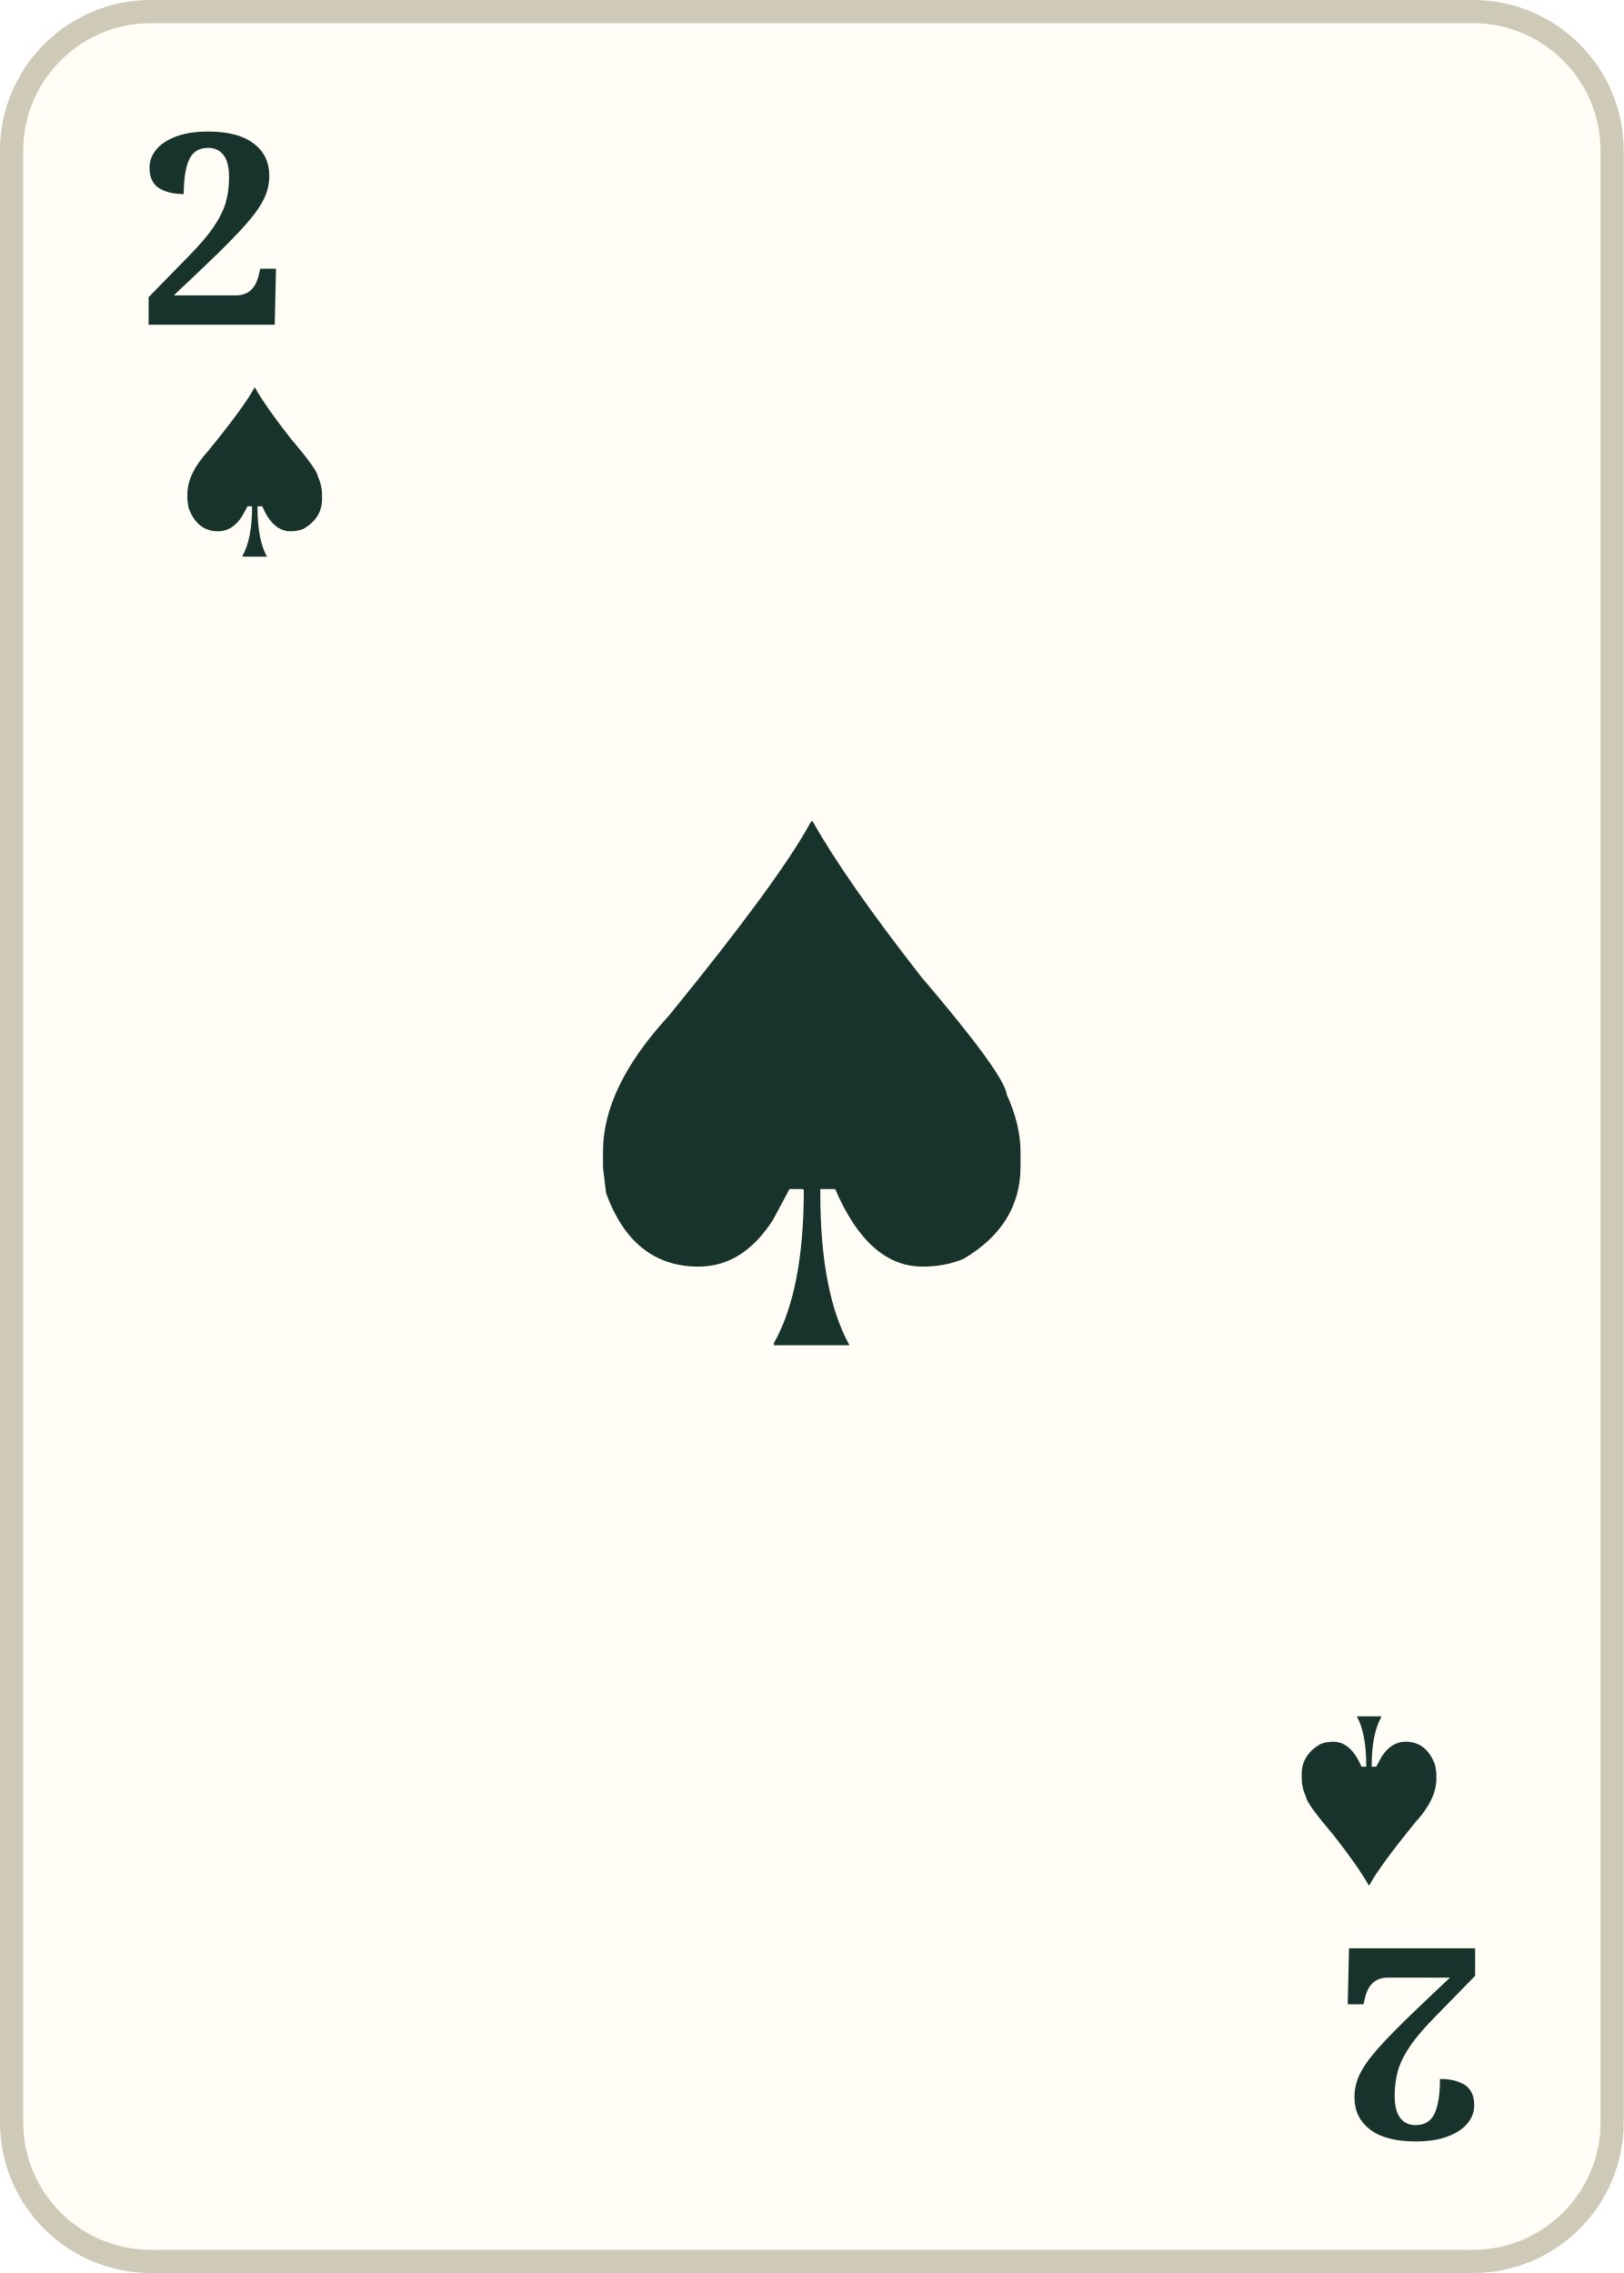
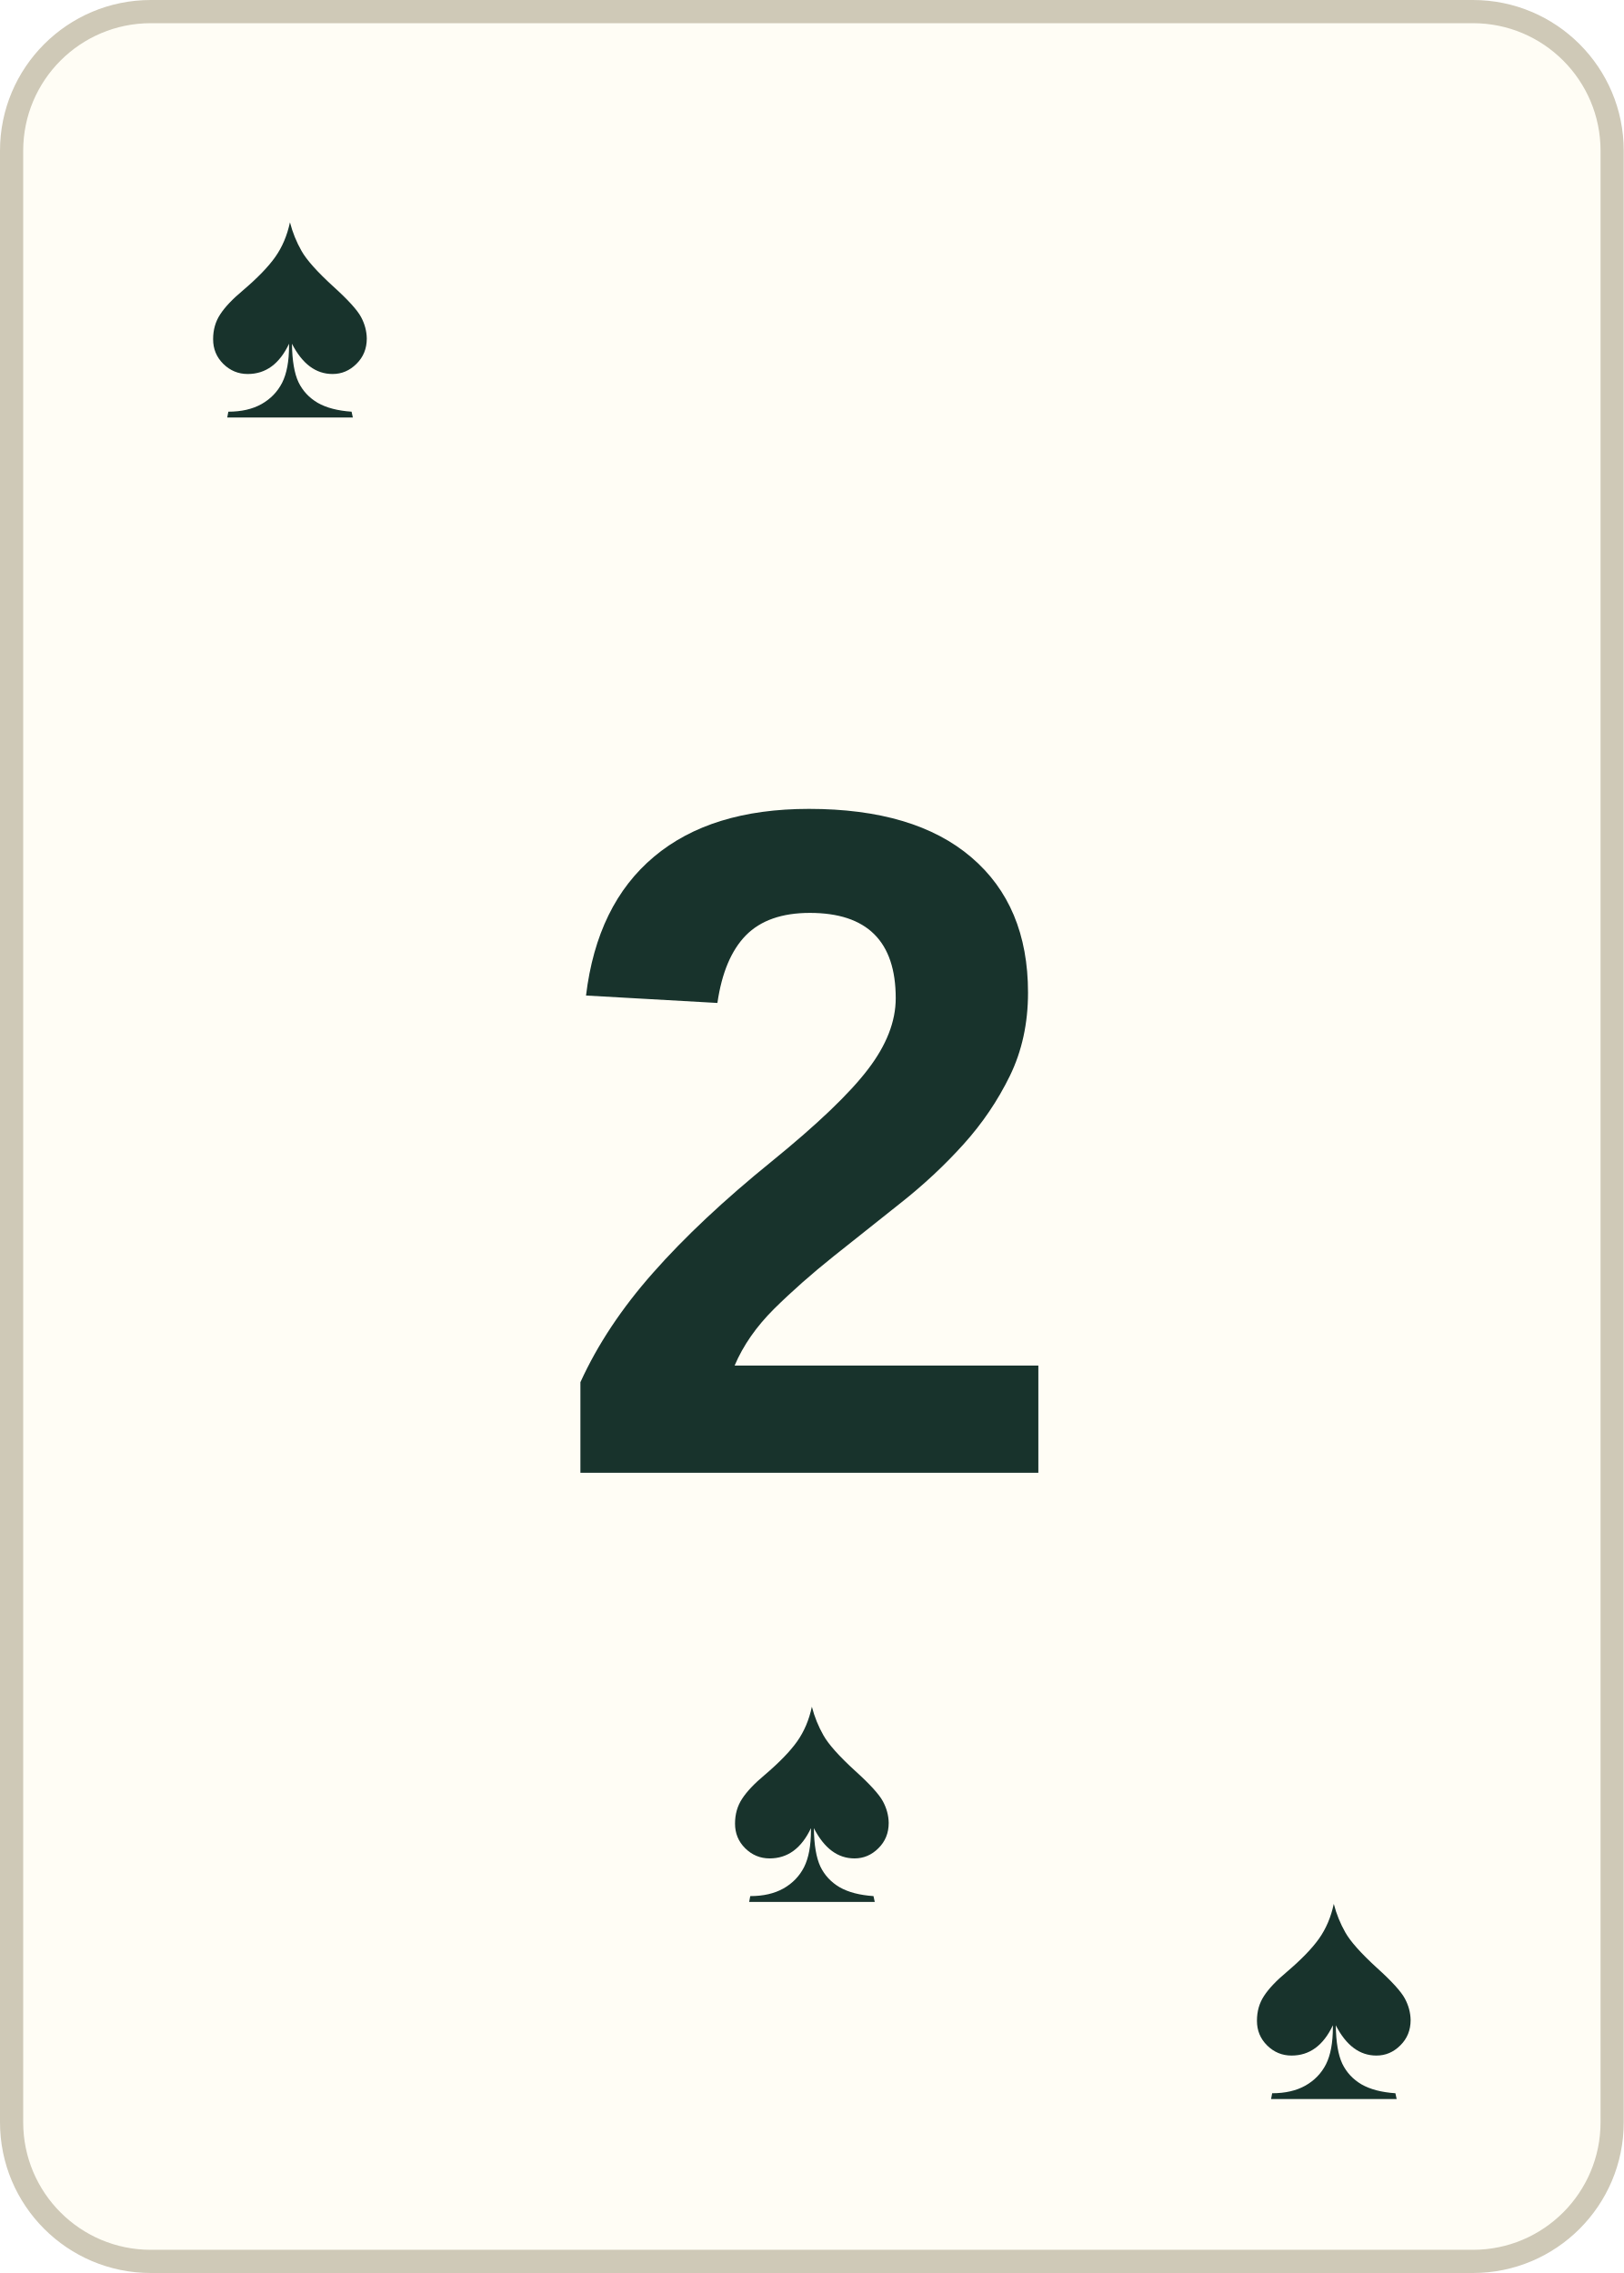
<svg xmlns="http://www.w3.org/2000/svg" width="140" height="196" viewBox="0 0 140 196">
  <rect x="1" y="1" width="138" height="194" rx="12" fill="#fffdf5" stroke="#cfc9b7" stroke-width="2" />
-   <g fill="#18332c" font-family="Georgia,serif">
-     <text x="12" y="28" font-size="23" font-weight="700">2</text>
-     <text x="13" y="48" font-size="20">♠</text>
-     <g transform="rotate(180 70 98)">
-       <text x="12" y="28" font-size="23" font-weight="700">2</text>
-       <text x="13" y="48" font-size="20">♠</text>
-     </g>
-     <text x="70" y="116" text-anchor="middle" font-size="62">♠</text>
+   <g fill="#18332c" font-family="Arial,sans-serif" text-anchor="middle">
+     <text x="25" y="36" font-size="28">♠</text>
+     <text x="115" y="181" font-size="28">♠</text>
+     <text x="70" y="127" font-size="82" font-weight="800" letter-spacing="-4">2</text>
+     <text x="70" y="164" font-size="28">♠</text>
  </g>
</svg>
